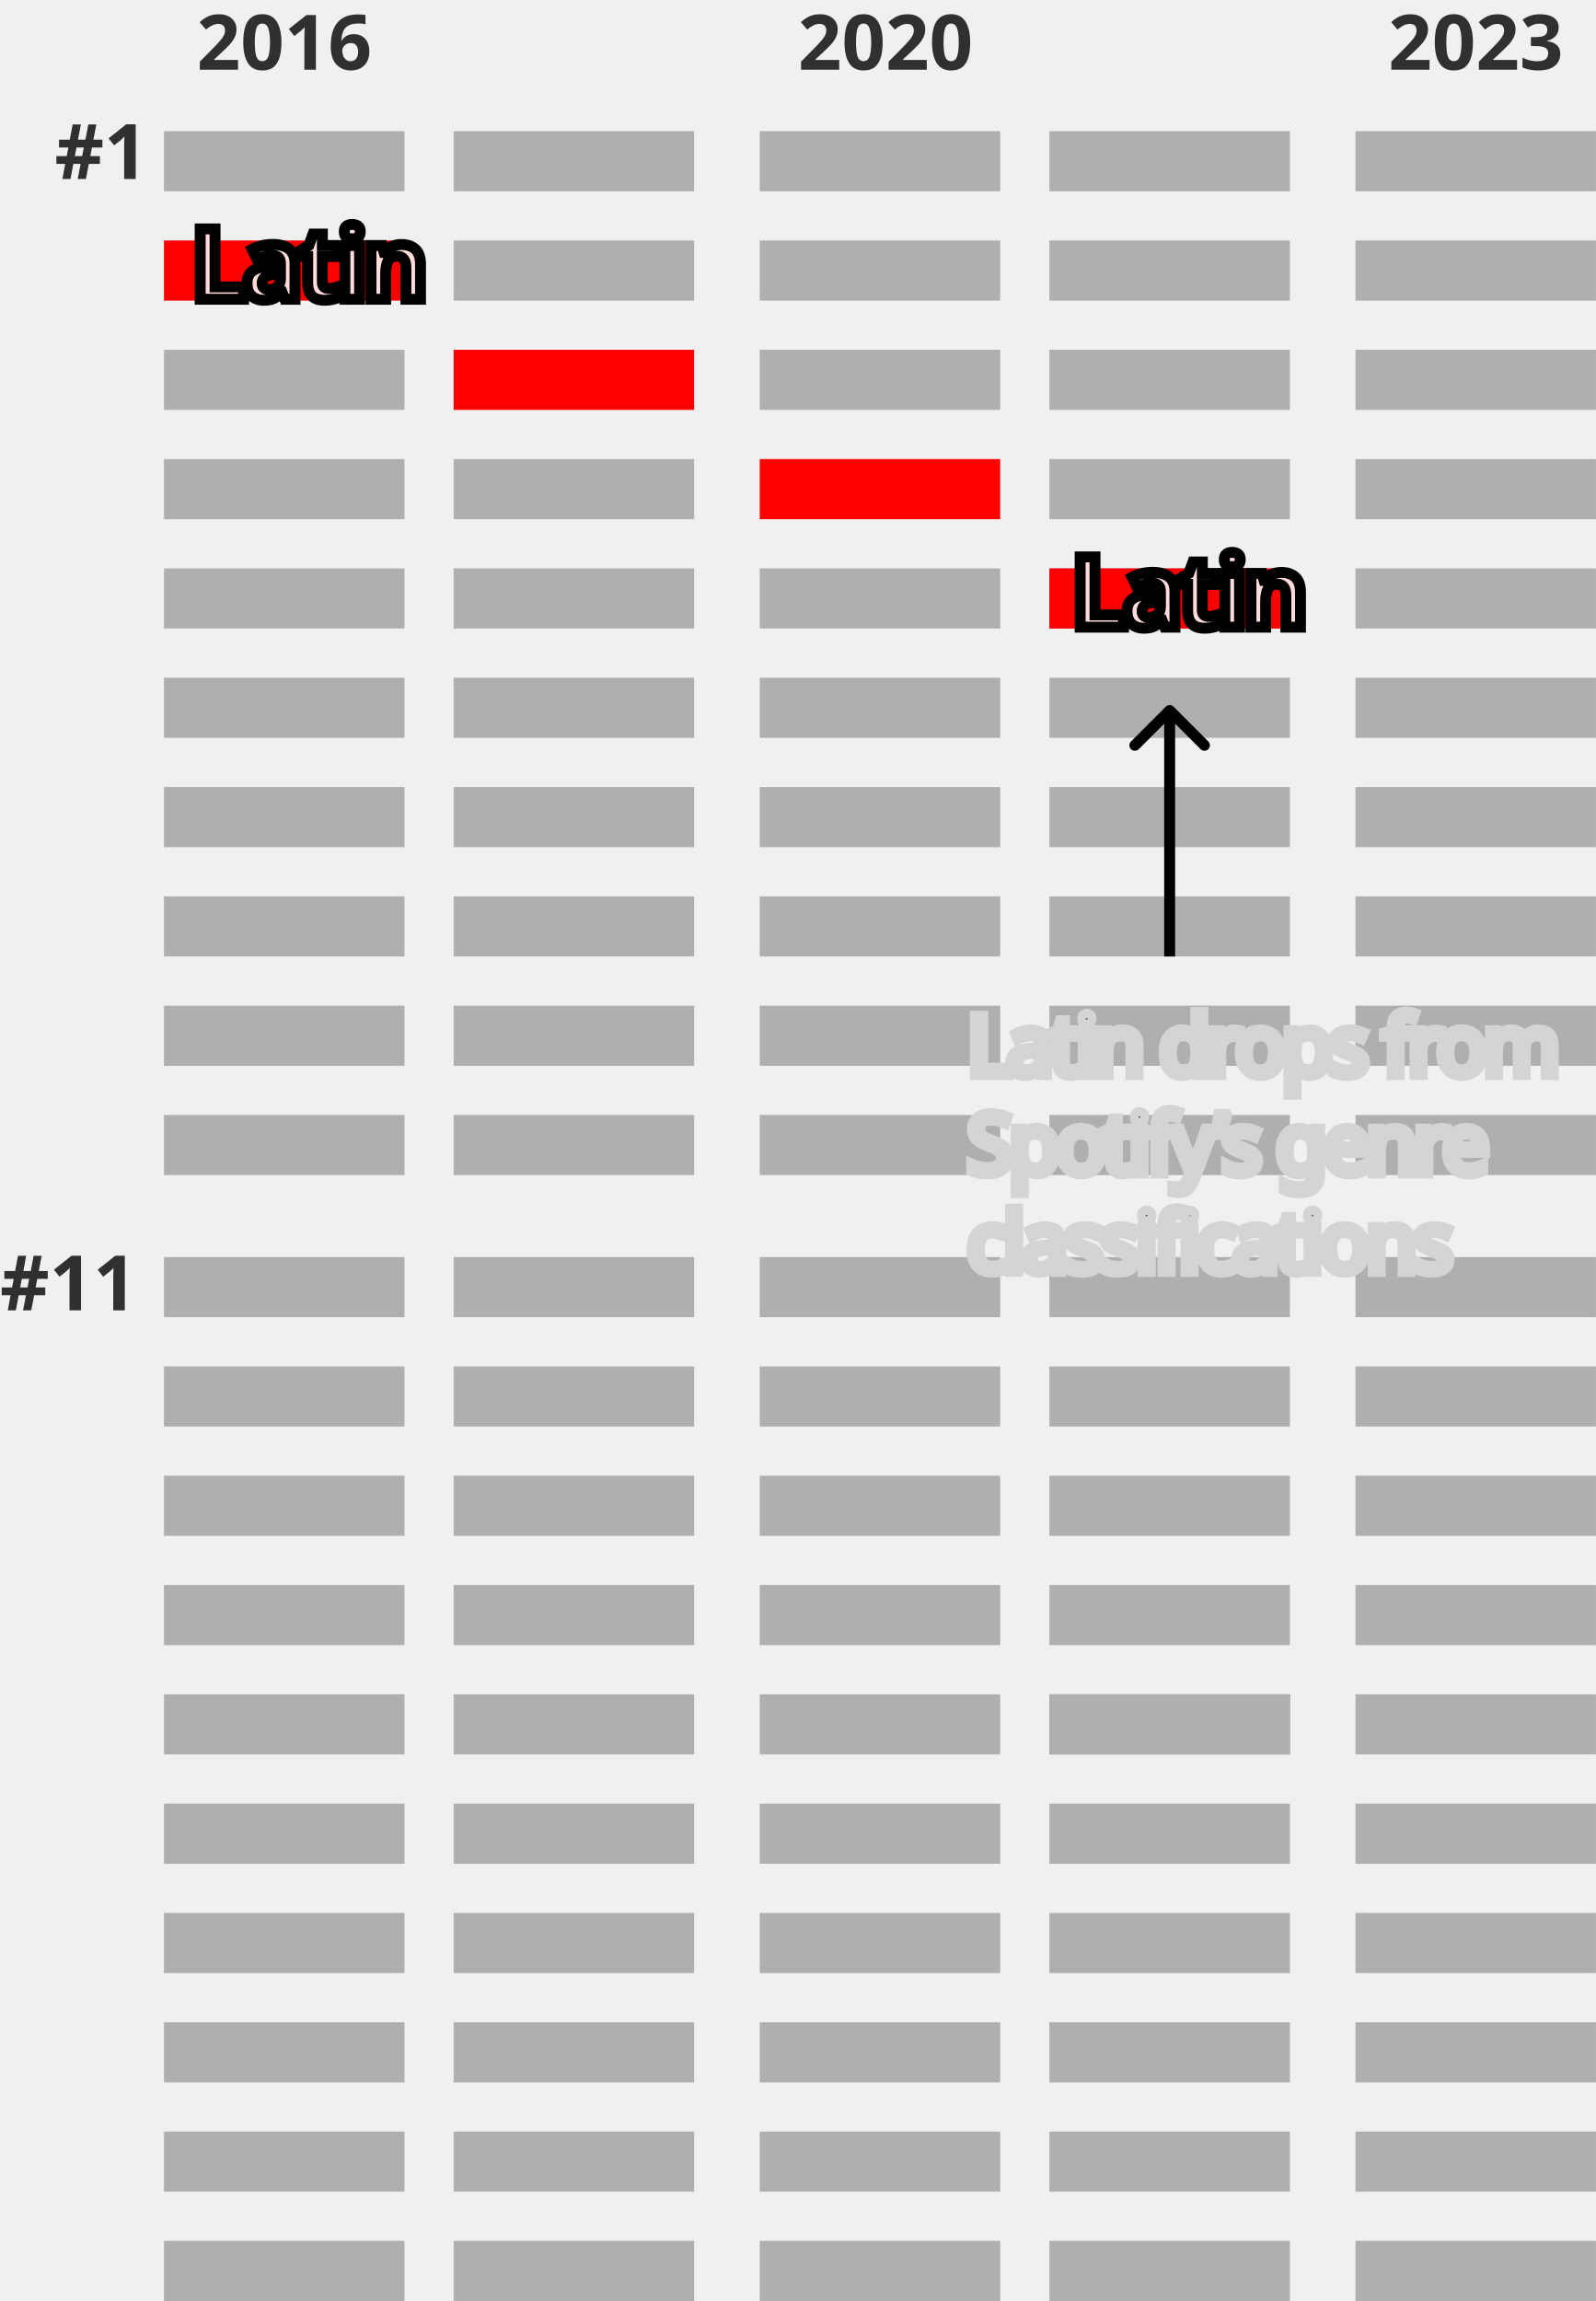
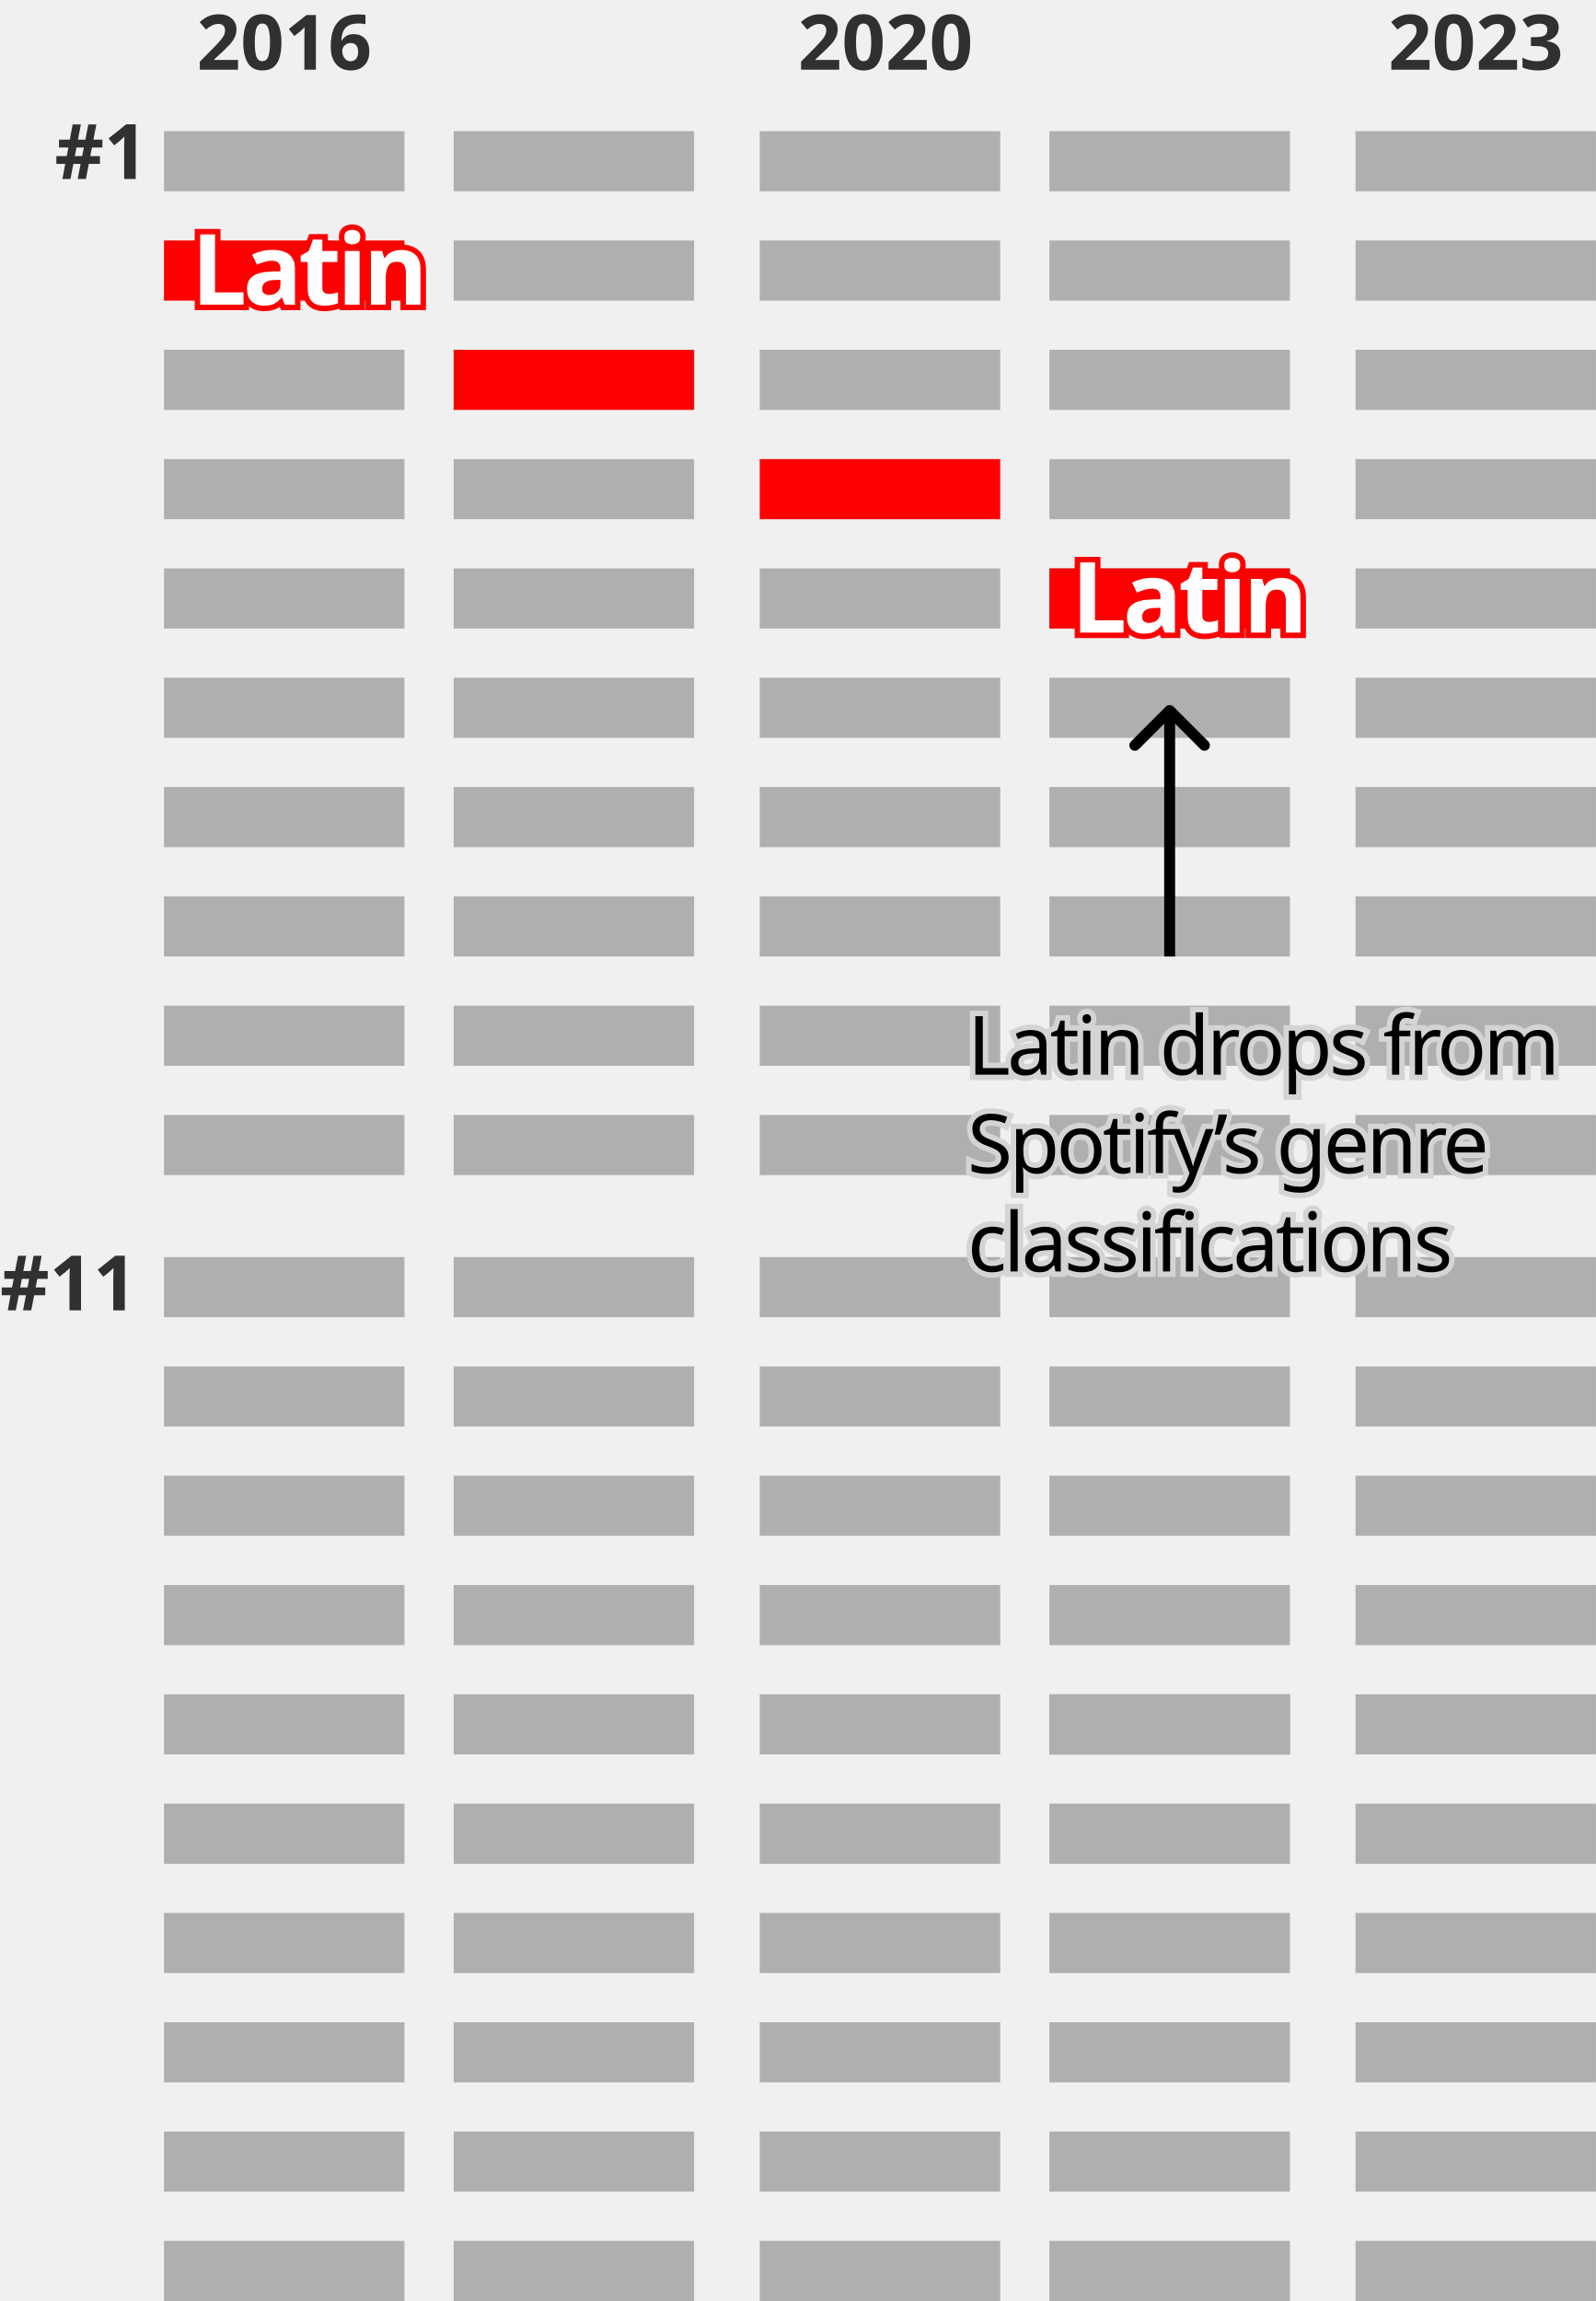
<svg xmlns="http://www.w3.org/2000/svg" width="100%" height="100%" viewBox="0 0 292 421" fill="none">
  <line x1="30" y1="29.5" x2="74" y2="29.5" stroke="#AFAFAF" stroke-width="11" />
  <line x1="30" y1="235.5" x2="74" y2="235.5" stroke="#AFAFAF" stroke-width="11" />
  <line x1="83" y1="29.5" x2="127" y2="29.5" stroke="#AFAFAF" stroke-width="11" />
  <line x1="83" y1="235.5" x2="127" y2="235.5" stroke="#AFAFAF" stroke-width="11" />
  <line x1="139" y1="29.5" x2="183" y2="29.5" stroke="#AFAFAF" stroke-width="11" />
  <line x1="139" y1="235.5" x2="183" y2="235.5" stroke="#AFAFAF" stroke-width="11" />
  <line x1="192" y1="29.5" x2="236" y2="29.5" stroke="#AFAFAF" stroke-width="11" />
  <line x1="192" y1="235.5" x2="236" y2="235.5" stroke="#AFAFAF" stroke-width="11" />
  <line x1="248" y1="29.5" x2="292" y2="29.5" stroke="#AFAFAF" stroke-width="11" />
  <line x1="248" y1="235.5" x2="292" y2="235.5" stroke="#AFAFAF" stroke-width="11" />
  <line x1="30" y1="69.5" x2="74" y2="69.5" stroke="#AFAFAF" stroke-width="11" />
  <line x1="30" y1="275.5" x2="74" y2="275.5" stroke="#AFAFAF" stroke-width="11" />
  <line x1="83" y1="69.5" x2="127" y2="69.5" stroke="#FF0000" stroke-width="11" />
  <line x1="83" y1="275.5" x2="127" y2="275.5" stroke="#AFAFAF" stroke-width="11" />
  <line x1="139" y1="69.5" x2="183" y2="69.5" stroke="#AFAFAF" stroke-width="11" />
  <line x1="139" y1="275.5" x2="183" y2="275.5" stroke="#AFAFAF" stroke-width="11" />
  <line x1="192" y1="69.5" x2="236" y2="69.5" stroke="#AFAFAF" stroke-width="11" />
  <line x1="192" y1="275.5" x2="236" y2="275.5" stroke="#AFAFAF" stroke-width="11" />
  <line x1="248" y1="69.5" x2="292" y2="69.5" stroke="#AFAFAF" stroke-width="11" />
  <line x1="248" y1="275.5" x2="292" y2="275.5" stroke="#AFAFAF" stroke-width="11" />
  <line x1="30" y1="89.5" x2="74" y2="89.5" stroke="#AFAFAF" stroke-width="11" />
  <line x1="30" y1="295.5" x2="74" y2="295.5" stroke="#AFAFAF" stroke-width="11" />
  <line x1="83" y1="89.5" x2="127" y2="89.5" stroke="#AFAFAF" stroke-width="11" />
  <line x1="83" y1="295.5" x2="127" y2="295.5" stroke="#AFAFAF" stroke-width="11" />
  <line x1="139" y1="89.5" x2="183" y2="89.5" stroke="#FF0000" stroke-width="11" />
  <line x1="139" y1="295.5" x2="183" y2="295.5" stroke="#AFAFAF" stroke-width="11" />
  <line x1="192" y1="89.5" x2="236" y2="89.5" stroke="#AFAFAF" stroke-width="11" />
  <line x1="192" y1="295.5" x2="236" y2="295.5" stroke="#AFAFAF" stroke-width="11" />
  <line x1="248" y1="89.5" x2="292" y2="89.5" stroke="#AFAFAF" stroke-width="11" />
  <line x1="248" y1="295.5" x2="292" y2="295.5" stroke="#AFAFAF" stroke-width="11" />
  <line x1="30" y1="109.5" x2="74" y2="109.5" stroke="#AFAFAF" stroke-width="11" />
  <line x1="30" y1="315.5" x2="74" y2="315.5" stroke="#AFAFAF" stroke-width="11" />
  <line x1="83" y1="109.5" x2="127" y2="109.5" stroke="#AFAFAF" stroke-width="11" />
  <line x1="83" y1="315.5" x2="127" y2="315.5" stroke="#AFAFAF" stroke-width="11" />
  <line x1="139" y1="109.5" x2="183" y2="109.5" stroke="#AFAFAF" stroke-width="11" />
  <line x1="139" y1="315.5" x2="183" y2="315.5" stroke="#AFAFAF" stroke-width="11" />
  <line x1="192" y1="109.5" x2="236" y2="109.5" stroke="#888888" stroke-width="11" />
  <line x1="192" y1="315.5" x2="236" y2="315.5" stroke="#888888" stroke-width="11" />
  <line x1="192" y1="109.5" x2="236" y2="109.5" stroke="#FF0000" stroke-width="11" />
  <line x1="192" y1="315.5" x2="236" y2="315.5" stroke="#AFAFAF" stroke-width="11" />
  <line x1="248" y1="109.5" x2="292" y2="109.5" stroke="#AFAFAF" stroke-width="11" />
  <line x1="248" y1="315.5" x2="292" y2="315.5" stroke="#AFAFAF" stroke-width="11" />
  <line x1="30" y1="129.5" x2="74" y2="129.5" stroke="#AFAFAF" stroke-width="11" />
  <line x1="30" y1="335.5" x2="74" y2="335.5" stroke="#AFAFAF" stroke-width="11" />
  <line x1="83" y1="129.5" x2="127" y2="129.5" stroke="#AFAFAF" stroke-width="11" />
  <line x1="83" y1="335.5" x2="127" y2="335.5" stroke="#AFAFAF" stroke-width="11" />
  <line x1="139" y1="129.5" x2="183" y2="129.5" stroke="#AFAFAF" stroke-width="11" />
  <line x1="139" y1="335.5" x2="183" y2="335.5" stroke="#AFAFAF" stroke-width="11" />
  <line x1="192" y1="129.5" x2="236" y2="129.5" stroke="#AFAFAF" stroke-width="11" />
  <line x1="192" y1="335.5" x2="236" y2="335.5" stroke="#AFAFAF" stroke-width="11" />
  <line x1="248" y1="129.5" x2="292" y2="129.5" stroke="#AFAFAF" stroke-width="11" />
  <line x1="248" y1="335.5" x2="292" y2="335.5" stroke="#AFAFAF" stroke-width="11" />
  <line x1="30" y1="149.5" x2="74" y2="149.5" stroke="#AFAFAF" stroke-width="11" />
  <line x1="30" y1="355.5" x2="74" y2="355.5" stroke="#AFAFAF" stroke-width="11" />
  <line x1="83" y1="149.5" x2="127" y2="149.5" stroke="#AFAFAF" stroke-width="11" />
  <line x1="83" y1="355.5" x2="127" y2="355.5" stroke="#AFAFAF" stroke-width="11" />
  <line x1="139" y1="149.5" x2="183" y2="149.5" stroke="#AFAFAF" stroke-width="11" />
  <line x1="139" y1="355.5" x2="183" y2="355.5" stroke="#AFAFAF" stroke-width="11" />
  <line x1="192" y1="149.5" x2="236" y2="149.5" stroke="#AFAFAF" stroke-width="11" />
  <line x1="192" y1="355.5" x2="236" y2="355.5" stroke="#AFAFAF" stroke-width="11" />
  <line x1="248" y1="149.5" x2="292" y2="149.5" stroke="#AFAFAF" stroke-width="11" />
  <line x1="248" y1="355.5" x2="292" y2="355.5" stroke="#AFAFAF" stroke-width="11" />
  <line x1="30" y1="169.5" x2="74" y2="169.5" stroke="#AFAFAF" stroke-width="11" />
  <line x1="30" y1="375.5" x2="74" y2="375.5" stroke="#AFAFAF" stroke-width="11" />
  <line x1="83" y1="169.5" x2="127" y2="169.5" stroke="#AFAFAF" stroke-width="11" />
  <line x1="83" y1="375.5" x2="127" y2="375.5" stroke="#AFAFAF" stroke-width="11" />
  <line x1="139" y1="169.5" x2="183" y2="169.5" stroke="#AFAFAF" stroke-width="11" />
  <line x1="139" y1="375.5" x2="183" y2="375.5" stroke="#AFAFAF" stroke-width="11" />
  <line x1="192" y1="169.5" x2="236" y2="169.5" stroke="#AFAFAF" stroke-width="11" />
  <line x1="192" y1="375.5" x2="236" y2="375.5" stroke="#AFAFAF" stroke-width="11" />
  <line x1="248" y1="169.5" x2="292" y2="169.5" stroke="#AFAFAF" stroke-width="11" />
  <line x1="248" y1="375.5" x2="292" y2="375.5" stroke="#AFAFAF" stroke-width="11" />
  <line x1="30" y1="189.5" x2="74" y2="189.5" stroke="#AFAFAF" stroke-width="11" />
  <line x1="30" y1="395.5" x2="74" y2="395.5" stroke="#AFAFAF" stroke-width="11" />
  <line x1="83" y1="189.5" x2="127" y2="189.5" stroke="#AFAFAF" stroke-width="11" />
  <line x1="83" y1="395.5" x2="127" y2="395.5" stroke="#AFAFAF" stroke-width="11" />
  <line x1="139" y1="189.5" x2="183" y2="189.5" stroke="#AFAFAF" stroke-width="11" />
  <line x1="139" y1="395.5" x2="183" y2="395.5" stroke="#AFAFAF" stroke-width="11" />
  <line x1="192" y1="189.5" x2="236" y2="189.5" stroke="#AFAFAF" stroke-width="11" />
  <line x1="192" y1="395.5" x2="236" y2="395.5" stroke="#AFAFAF" stroke-width="11" />
  <line x1="248" y1="189.5" x2="292" y2="189.5" stroke="#AFAFAF" stroke-width="11" />
  <line x1="248" y1="395.5" x2="292" y2="395.5" stroke="#AFAFAF" stroke-width="11" />
  <line x1="30" y1="209.5" x2="74" y2="209.5" stroke="#AFAFAF" stroke-width="11" />
  <line x1="30" y1="415.5" x2="74" y2="415.5" stroke="#AFAFAF" stroke-width="11" />
  <line x1="83" y1="209.5" x2="127" y2="209.5" stroke="#AFAFAF" stroke-width="11" />
  <line x1="83" y1="415.5" x2="127" y2="415.5" stroke="#AFAFAF" stroke-width="11" />
  <line x1="139" y1="209.5" x2="183" y2="209.5" stroke="#AFAFAF" stroke-width="11" />
  <line x1="139" y1="415.5" x2="183" y2="415.5" stroke="#AFAFAF" stroke-width="11" />
  <line x1="192" y1="209.5" x2="236" y2="209.5" stroke="#AFAFAF" stroke-width="11" />
  <line x1="192" y1="415.5" x2="236" y2="415.5" stroke="#AFAFAF" stroke-width="11" />
  <line x1="248" y1="209.5" x2="292" y2="209.5" stroke="#AFAFAF" stroke-width="11" />
  <line x1="248" y1="415.5" x2="292" y2="415.5" stroke="#AFAFAF" stroke-width="11" />
  <line x1="30" y1="49.5" x2="74" y2="49.5" stroke="#FF0000" stroke-width="11" />
  <line x1="30" y1="255.5" x2="74" y2="255.5" stroke="#AFAFAF" stroke-width="11" />
  <line x1="83" y1="49.5" x2="127" y2="49.5" stroke="#AFAFAF" stroke-width="11" />
  <line x1="83" y1="255.5" x2="127" y2="255.5" stroke="#AFAFAF" stroke-width="11" />
  <line x1="139" y1="49.5" x2="183" y2="49.5" stroke="#AFAFAF" stroke-width="11" />
  <line x1="139" y1="255.5" x2="183" y2="255.5" stroke="#AFAFAF" stroke-width="11" />
  <line x1="192" y1="49.5" x2="236" y2="49.5" stroke="#AFAFAF" stroke-width="11" />
  <line x1="192" y1="255.5" x2="236" y2="255.5" stroke="#AFAFAF" stroke-width="11" />
  <line x1="248" y1="49.5" x2="292" y2="49.5" stroke="#AFAFAF" stroke-width="11" />
  <line x1="248" y1="255.5" x2="292" y2="255.5" stroke="#AFAFAF" stroke-width="11" />
-   <text fill="#FFDBDB" stroke="black" stroke-width="2" xml:space="preserve" style="white-space: pre" font-family="IBM Plex Sans Condensed" font-size="18" font-weight="bold" letter-spacing="-0.04em">
-     <tspan x="35" y="54.75">Latin</tspan>
+   <text fill="#FF0000" stroke="#FF0000" stroke-width="2" xml:space="preserve" style="white-space: pre" font-family="IBM Plex Sans Condensed" font-size="18" font-weight="bold" letter-spacing="-0.04em">
+     <tspan x="35" y="55.75">Latin</tspan>
  </text>
-   <text fill="#FFDBDB" stroke="black" stroke-width="2" xml:space="preserve" style="white-space: pre" font-family="IBM Plex Sans Condensed" font-size="18" font-weight="bold" letter-spacing="-0.04em">
-     <tspan x="196" y="114.75">Latin</tspan>
+   <text fill="white" xml:space="preserve" style="white-space: pre" font-family="IBM Plex Sans Condensed" font-size="18" font-weight="bold" letter-spacing="-0.04em">
+     <tspan x="35" y="55.75">Latin</tspan>
+   </text>
+   <text fill="#FF0000" stroke="#FF0000" stroke-width="2" xml:space="preserve" style="white-space: pre" font-family="IBM Plex Sans Condensed" font-size="18" font-weight="bold" letter-spacing="-0.04em">
+     <tspan x="196" y="115.75">Latin</tspan>
+   </text>
+   <text fill="white" xml:space="preserve" style="white-space: pre" font-family="IBM Plex Sans Condensed" font-size="18" font-weight="bold" letter-spacing="-0.04em">
+     <tspan x="196" y="115.75">Latin</tspan>
  </text>
  <path d="M214.707 129.293C214.317 128.902 213.683 128.902 213.293 129.293L206.929 135.657C206.538 136.047 206.538 136.681 206.929 137.071C207.319 137.462 207.953 137.462 208.343 137.071L214 131.414L219.657 137.071C220.047 137.462 220.681 137.462 221.071 137.071C221.462 136.681 221.462 136.047 221.071 135.657L214.707 129.293ZM215 175L215 130L213 130L213 175L215 175Z" fill="black" />
  <text fill="black" fill-opacity="0.8" xml:space="preserve" style="white-space: pre" font-family="IBM Plex Sans Condensed" font-size="14" font-weight="600" letter-spacing="0em">
    <tspan x="36" y="12.75">2016</tspan>
  </text>
  <text fill="black" fill-opacity="0.8" xml:space="preserve" style="white-space: pre" font-family="IBM Plex Sans Condensed" font-size="14" font-weight="600" letter-spacing="0em">
    <tspan x="146" y="12.75">2020</tspan>
  </text>
  <text fill="black" fill-opacity="0.8" xml:space="preserve" style="white-space: pre" font-family="IBM Plex Sans Condensed" font-size="14" font-weight="600" letter-spacing="0em">
    <tspan x="254" y="12.75">2023</tspan>
  </text>
  <text fill="black" fill-opacity="0.8" xml:space="preserve" style="white-space: pre" font-family="IBM Plex Sans Condensed" font-size="14" font-weight="600" letter-spacing="0em">
    <tspan x="10" y="32.75">#1</tspan>
  </text>
  <text fill="black" fill-opacity="0.8" xml:space="preserve" style="white-space: pre" font-family="IBM Plex Sans Condensed" font-size="14" font-weight="600" letter-spacing="0em">
    <tspan x="0" y="239.75">#11</tspan>
  </text>
-   <text fill="black" stroke="#D4D4D4" stroke-width="2" xml:space="preserve" style="white-space: pre" font-family="IBM Plex Sans Condensed" font-size="15" font-weight="500" letter-spacing="-0.04em">
+   <text fill="#D4D4D4" stroke="#D4D4D4" stroke-width="2" xml:space="preserve" style="white-space: pre" font-family="IBM Plex Sans Condensed" font-size="15" font-weight="500" letter-spacing="-0.04em">
+     <tspan x="177" y="196.625">Latin drops from </tspan>
+     <tspan x="177" y="214.625">Spotify’s genre </tspan>
+     <tspan x="177" y="232.625">classifications</tspan>
+   </text>
+   <text fill="black" xml:space="preserve" style="white-space: pre" font-family="IBM Plex Sans Condensed" font-size="15" font-weight="500" letter-spacing="-0.04em">
    <tspan x="177" y="196.625">Latin drops from </tspan>
    <tspan x="177" y="214.625">Spotify’s genre </tspan>
    <tspan x="177" y="232.625">classifications</tspan>
  </text>
</svg>
